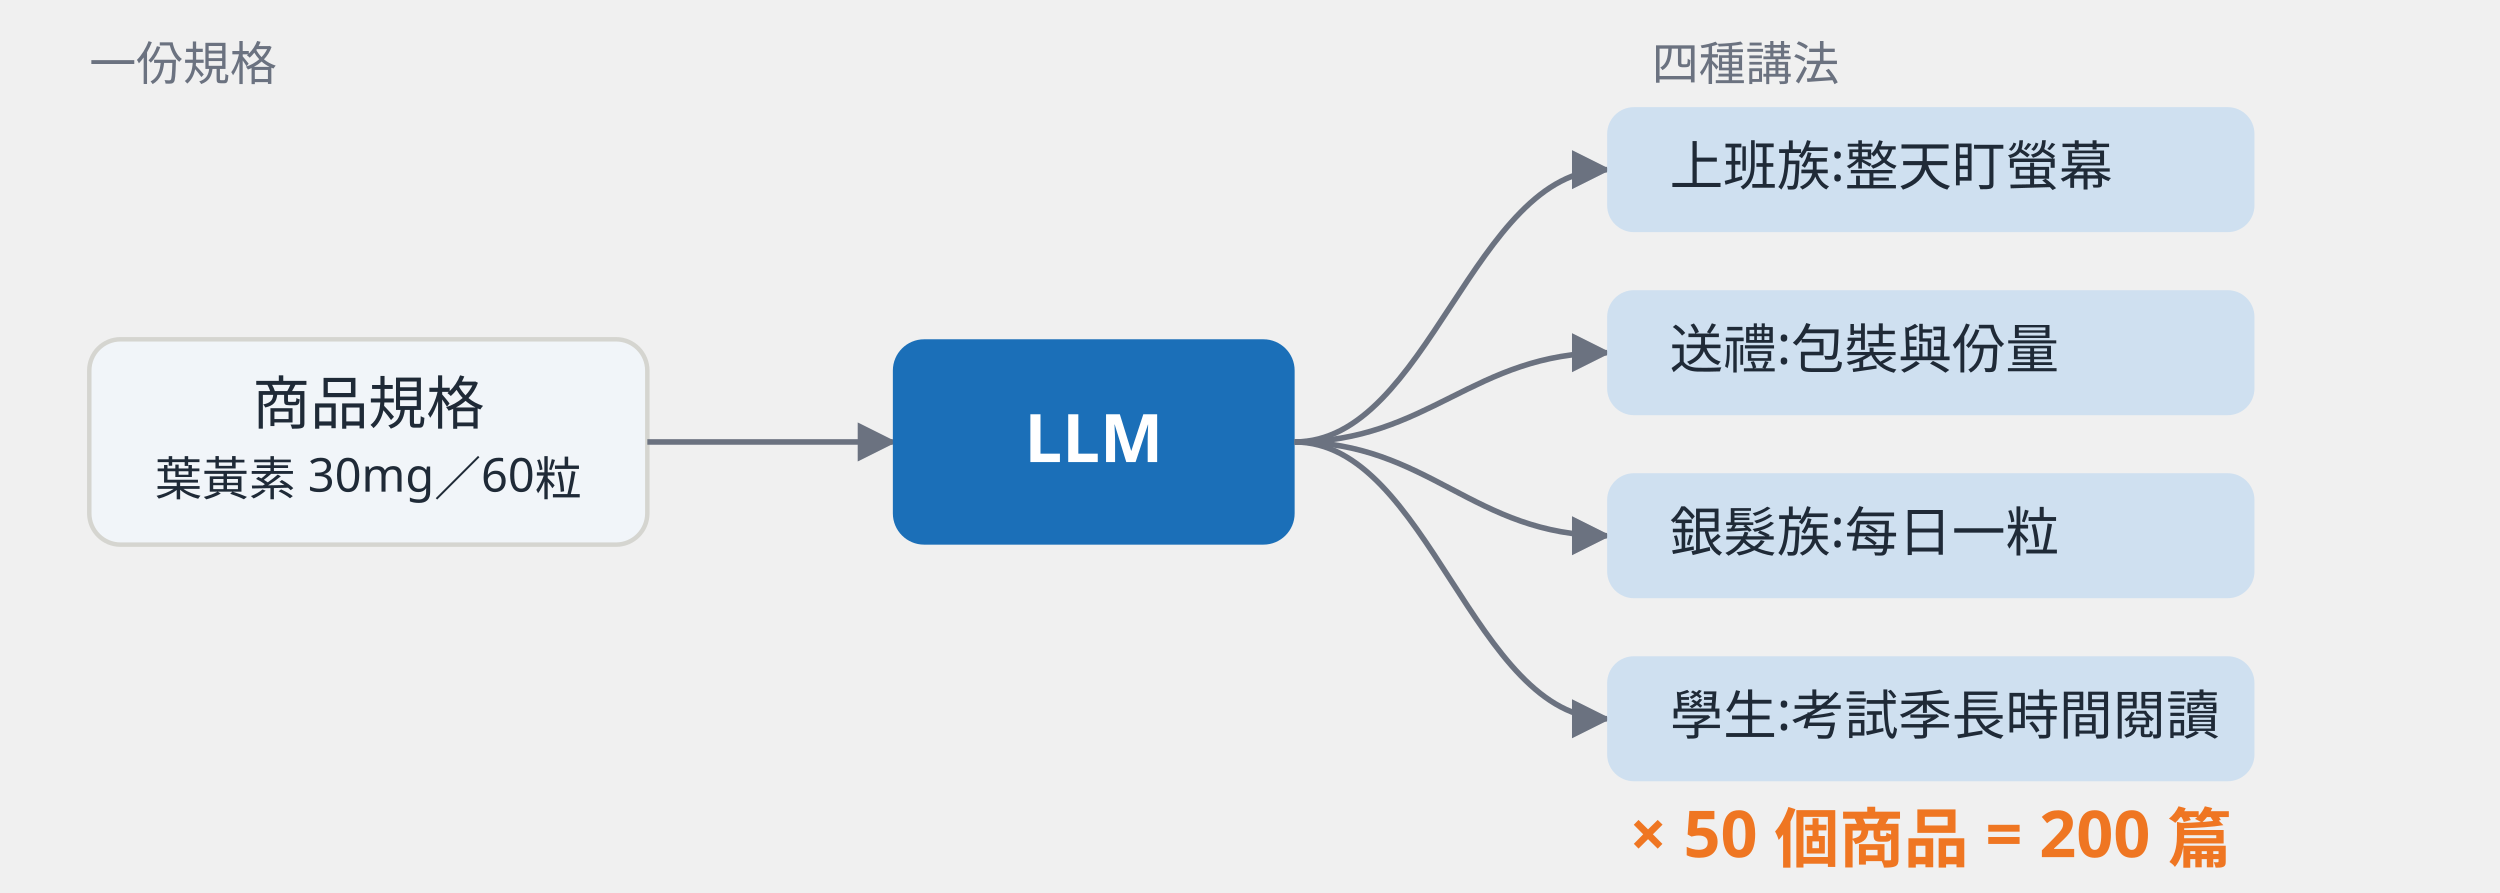
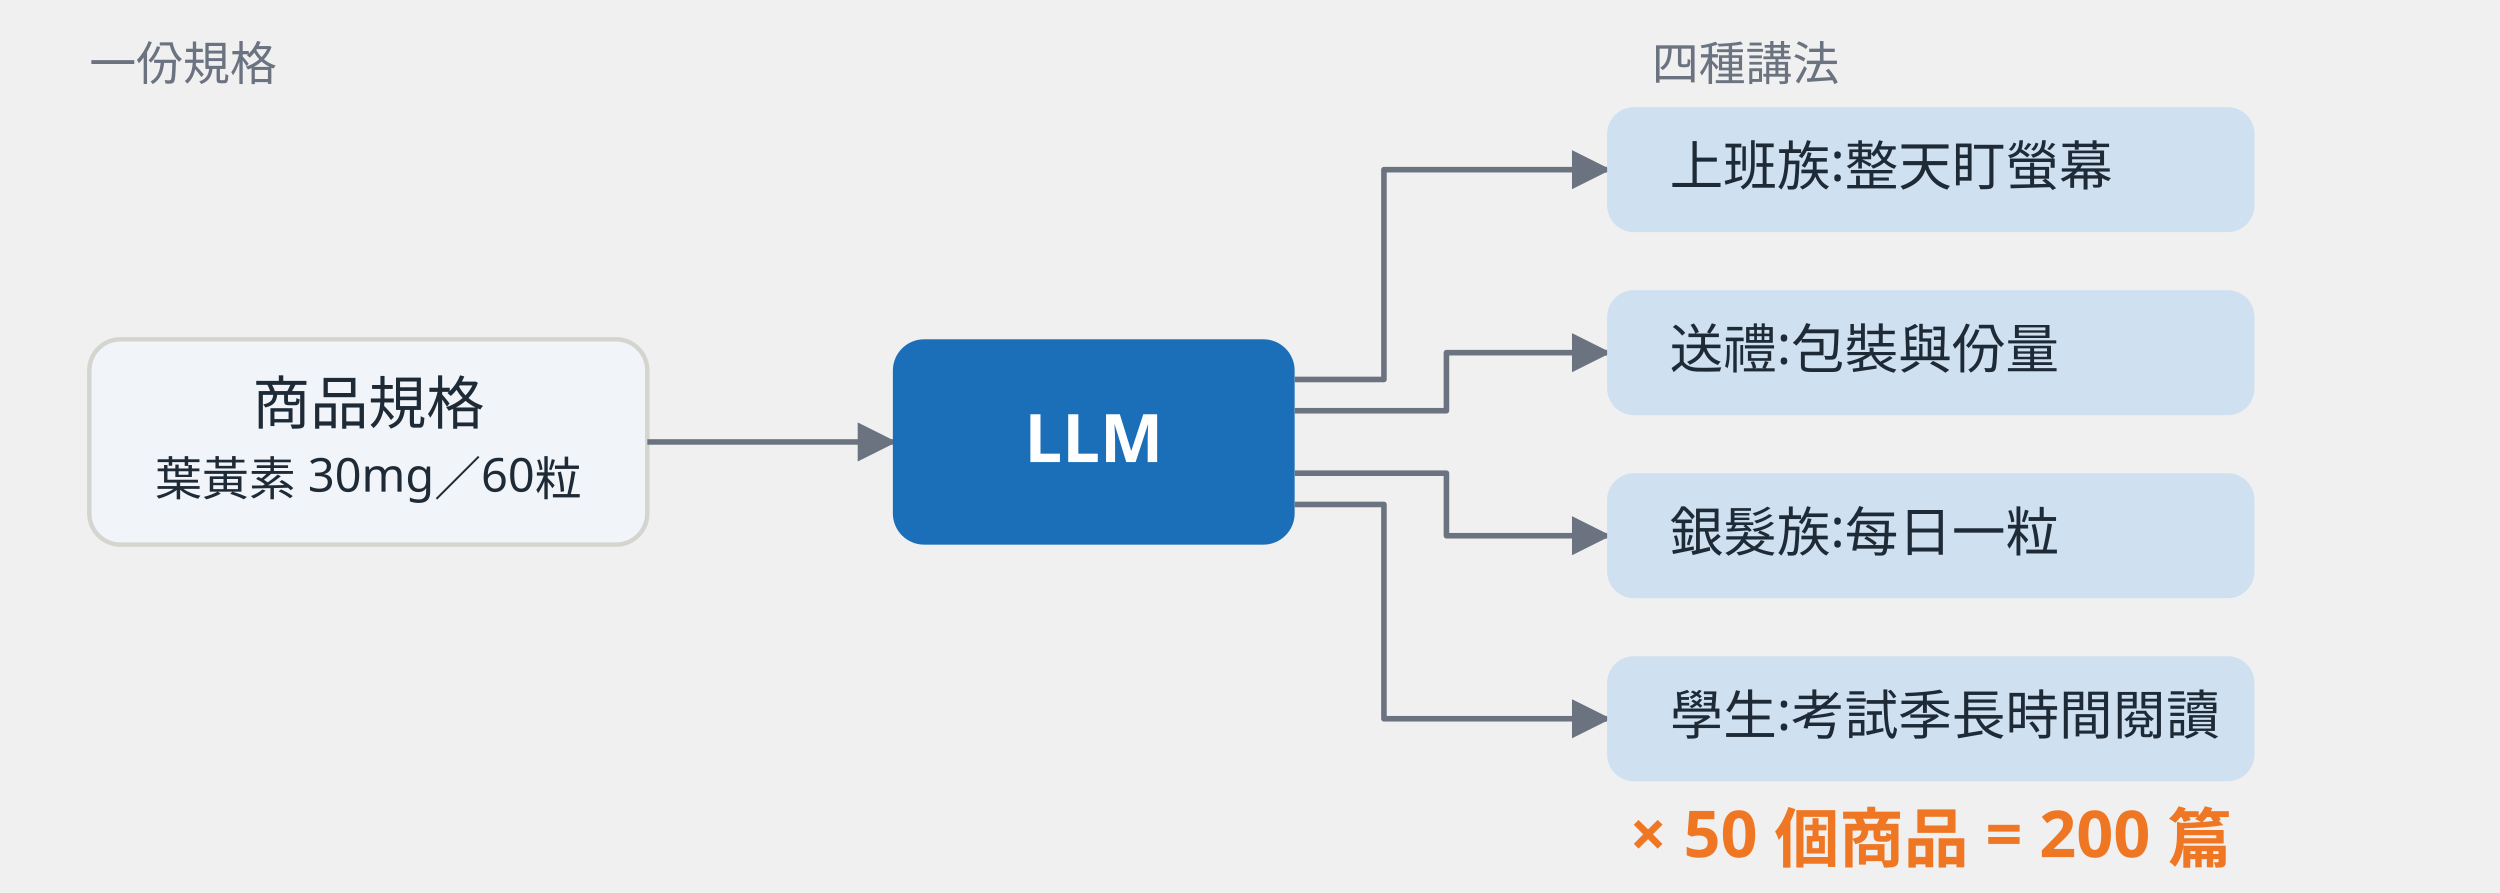
<svg xmlns="http://www.w3.org/2000/svg" viewBox="0 0 1120 400" width="1120" height="400" font-family="PingFang TC, Noto Sans TC, sans-serif">
  <defs>
    <marker id="fan-arrow" viewBox="0 0 10 10" refX="9" refY="5" markerWidth="7" markerHeight="7" orient="auto">
      <path d="M 0 0 L 10 5 L 0 10 Z" fill="#6b7280" />
    </marker>
  </defs>
  <text x="40" y="36" font-size="21" fill="#6b7280" id="label-yi-fen-gui-ge" data-role="label">一份規格</text>
  <text x="740" y="36" font-size="21" fill="#6b7280" id="label-si-zhong-jiang-fa" data-role="label">四種講法</text>
  <rect x="40" y="152" width="250" height="92" rx="14" fill="#f1f5f9" stroke="#d5d5d0" stroke-width="2" id="node-product-gui-ge" data-role="node" data-layer="row-2" />
  <text x="165" y="190" font-size="26" fill="#1f2a37" text-anchor="middle" id="node-product-gui-ge-label" data-role="label">商品規格</text>
  <text x="165" y="222" font-size="21" fill="#1f2a37" text-anchor="middle" id="node-product-gui-ge-label-2" data-role="label">葉黃素 30mg／60粒</text>
-   <line x1="290" y1="198" x2="400" y2="198" stroke="#6b7280" stroke-width="2.5" marker-end="url(#fan-arrow)" id="edge-product-gui-ge-to-llm" data-role="edge" data-from="node-product-gui-ge" data-to="node-llm" />
+   <line x1="290" y1="198" x2="400" y2="198" stroke="#6b7280" stroke-width="2.5" stroke-linejoin="round" marker-end="url(#fan-arrow)" id="edge-product-gui-ge-to-llm" data-role="edge" data-from="node-product-gui-ge" data-to="node-llm" />
  <rect x="400" y="152" width="180" height="92" rx="14" fill="#1b6fb8" id="node-llm" data-role="node" data-layer="row-2" />
  <text x="490" y="207" font-size="30" fill="#ffffff" text-anchor="middle" font-weight="700" id="node-llm-label" data-role="label">LLM</text>
-   <path d="M 580 198 C 640 198 660 76 720 76" fill="none" stroke="#6b7280" stroke-width="2.5" marker-end="url(#fan-arrow)" id="edge-llm-to-shang-ban-zu-zheng-tian-ding-ying-mu" data-role="edge" data-from="node-llm" data-to="node-shang-ban-zu-zheng-tian-ding-ying-mu" />
-   <path d="M 580 198 C 640 198 660 158 720 158" fill="none" stroke="#6b7280" stroke-width="2.5" marker-end="url(#fan-arrow)" id="edge-llm-to-song-li-bao-zhuang-yu-fen-liang" data-role="edge" data-from="node-llm" data-to="node-song-li-bao-zhuang-yu-fen-liang" />
-   <path d="M 580 198 C 640 198 660 240 720 240" fill="none" stroke="#6b7280" stroke-width="2.5" marker-end="url(#fan-arrow)" id="edge-llm-to-yin-fa-zu-mei-ri-yi-li" data-role="edge" data-from="node-llm" data-to="node-yin-fa-zu-mei-ri-yi-li" />
-   <path d="M 580 198 C 640 198 660 322 720 322" fill="none" stroke="#6b7280" stroke-width="2.5" marker-end="url(#fan-arrow)" id="edge-llm-to-xue-sheng-kao-shi-ji-zhang-shi-jian-yue-du" data-role="edge" data-from="node-llm" data-to="node-xue-sheng-kao-shi-ji-zhang-shi-jian-yue-du" />
+   <path d="M 580 170 L 620 170 L 620 76 L 720 76" fill="none" stroke="#6b7280" stroke-width="2.5" stroke-linejoin="round" marker-end="url(#fan-arrow)" id="edge-llm-to-shang-ban-zu-zheng-tian-ding-ying-mu" data-role="edge" data-from="node-llm" data-to="node-shang-ban-zu-zheng-tian-ding-ying-mu" />
+   <path d="M 580 184 L 648 184 L 648 158 L 720 158" fill="none" stroke="#6b7280" stroke-width="2.5" stroke-linejoin="round" marker-end="url(#fan-arrow)" id="edge-llm-to-song-li-bao-zhuang-yu-fen-liang" data-role="edge" data-from="node-llm" data-to="node-song-li-bao-zhuang-yu-fen-liang" />
+   <path d="M 580 212 L 648 212 L 648 240 L 720 240" fill="none" stroke="#6b7280" stroke-width="2.5" stroke-linejoin="round" marker-end="url(#fan-arrow)" id="edge-llm-to-yin-fa-zu-mei-ri-yi-li" data-role="edge" data-from="node-llm" data-to="node-yin-fa-zu-mei-ri-yi-li" />
+   <path d="M 580 226 L 620 226 L 620 322 L 720 322" fill="none" stroke="#6b7280" stroke-width="2.5" stroke-linejoin="round" marker-end="url(#fan-arrow)" id="edge-llm-to-xue-sheng-kao-shi-ji-zhang-shi-jian-yue-du" data-role="edge" data-from="node-llm" data-to="node-xue-sheng-kao-shi-ji-zhang-shi-jian-yue-du" />
  <rect x="720" y="48" width="290" height="56" rx="12" fill="#cfe0f0" id="node-shang-ban-zu-zheng-tian-ding-ying-mu" data-role="node" data-layer="row-1" />
  <text x="748" y="83" font-size="24" fill="#1f2a37" id="node-shang-ban-zu-zheng-tian-ding-ying-mu-label" data-role="label">上班族:整天盯螢幕</text>
  <rect x="720" y="130" width="290" height="56" rx="12" fill="#cfe0f0" id="node-song-li-bao-zhuang-yu-fen-liang" data-role="node" data-layer="row-2" />
  <text x="748" y="165" font-size="24" fill="#1f2a37" id="node-song-li-bao-zhuang-yu-fen-liang-label" data-role="label">送禮:包裝與份量</text>
  <rect x="720" y="212" width="290" height="56" rx="12" fill="#cfe0f0" id="node-yin-fa-zu-mei-ri-yi-li" data-role="node" data-layer="row-3" />
  <text x="748" y="247" font-size="24" fill="#1f2a37" id="node-yin-fa-zu-mei-ri-yi-li-label" data-role="label">銀髮族:每日一粒</text>
  <rect x="720" y="294" width="290" height="56" rx="12" fill="#cfe0f0" id="node-xue-sheng-kao-shi-ji-zhang-shi-jian-yue-du" data-role="node" data-layer="row-4" />
  <text x="748" y="329" font-size="24" fill="#1f2a37" id="node-xue-sheng-kao-shi-ji-zhang-shi-jian-yue-du-label" data-role="label">學生:考試季長時間閱讀</text>
  <text x="865" y="384" font-size="29" fill="#ef7622" text-anchor="middle" font-weight="700" id="label-50-ge-product-200-pian" data-role="label">× 50 個商品 = 200 篇</text>
</svg>
